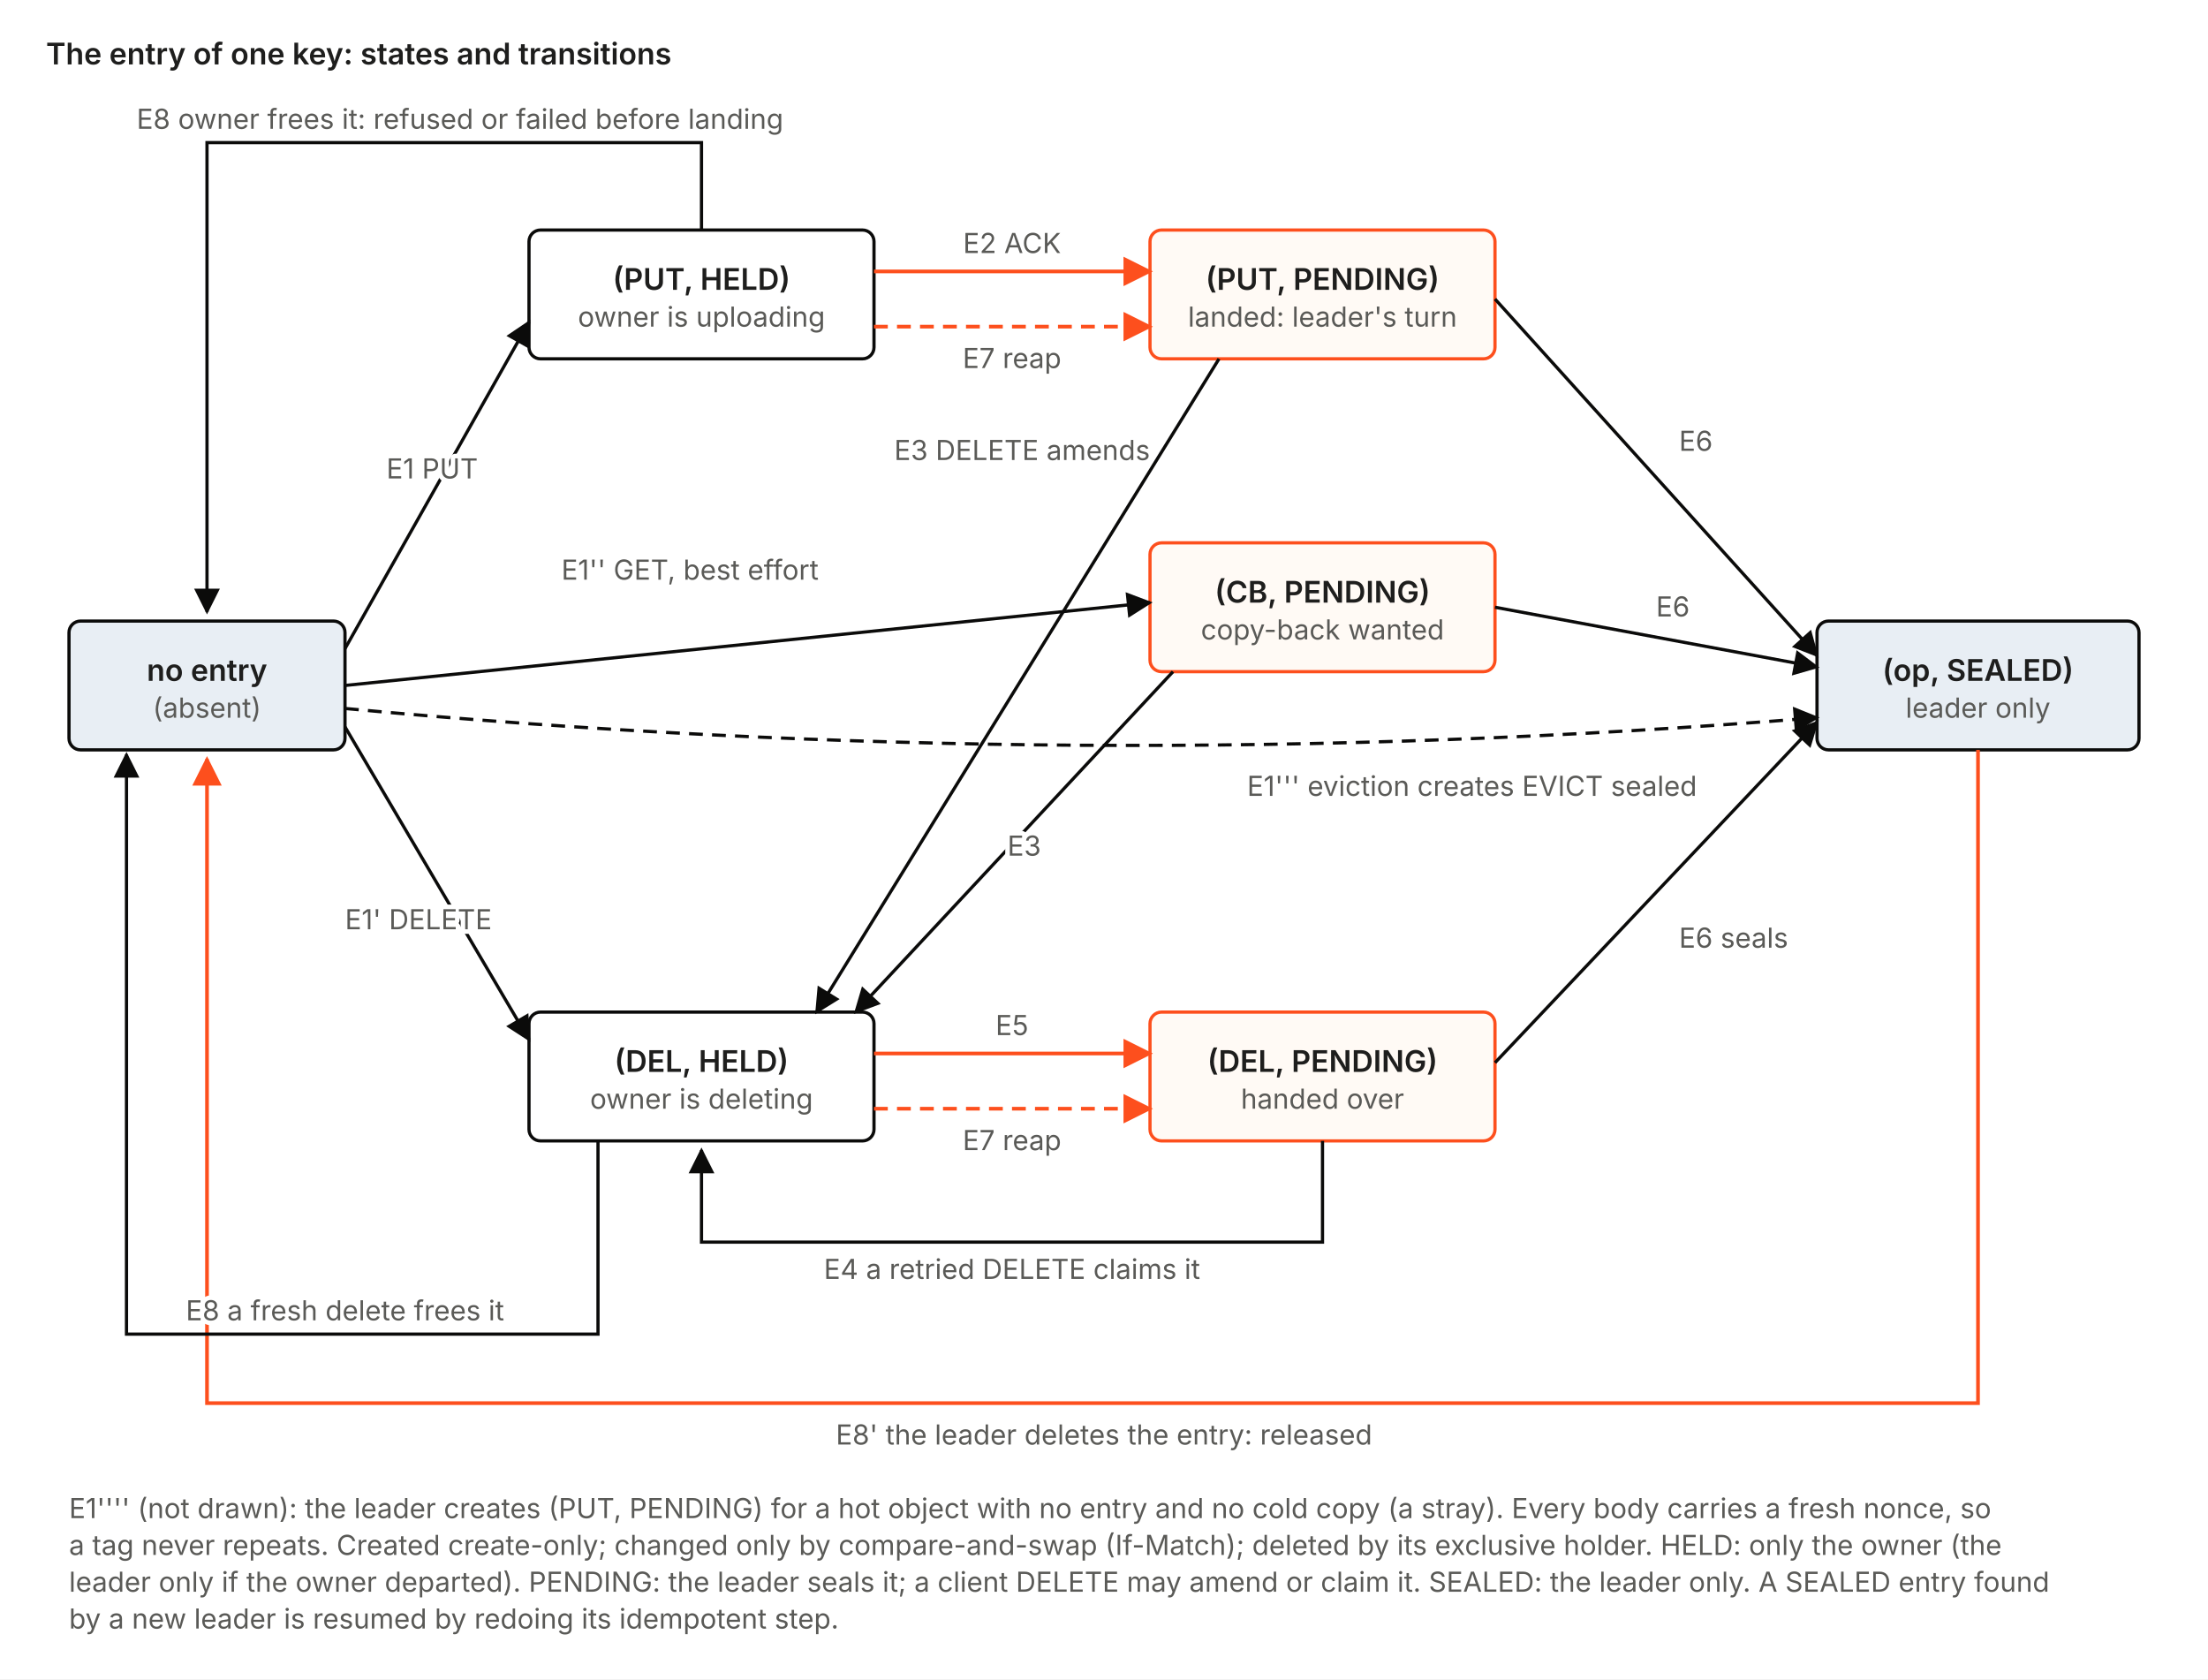
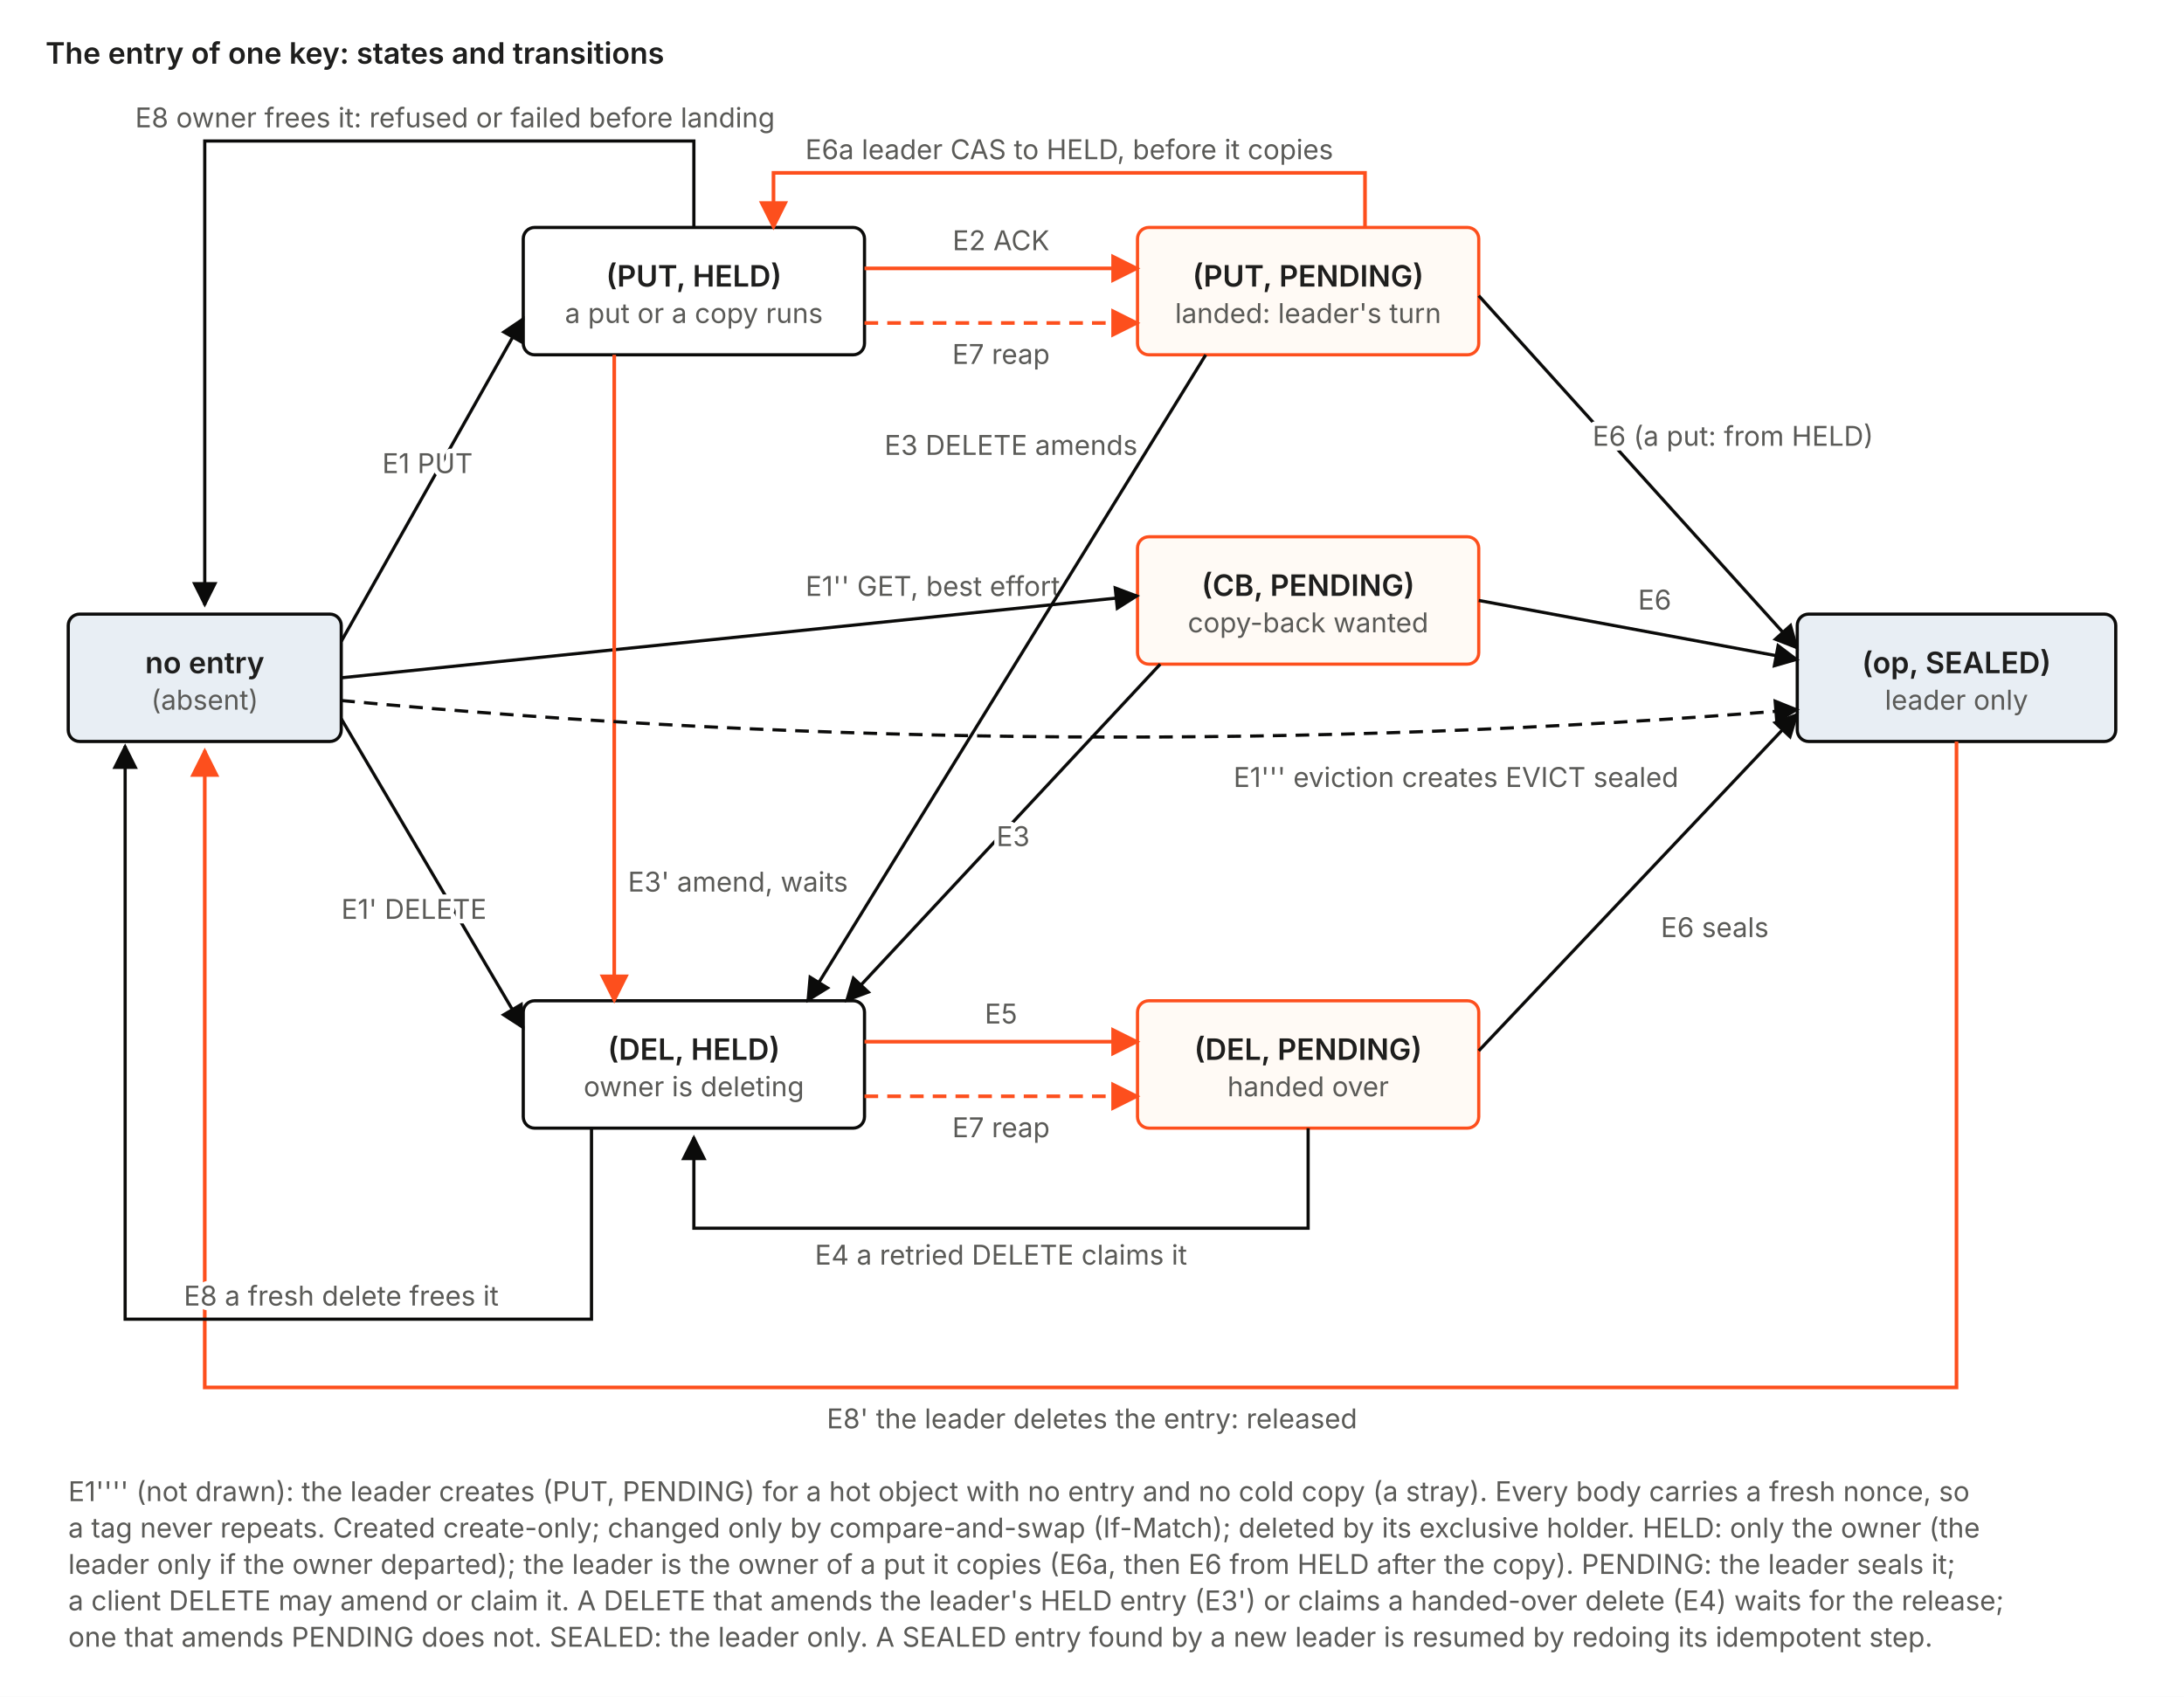
- <svg xmlns="http://www.w3.org/2000/svg" viewBox="0 0 960 730" width="960" height="730" role="img" aria-label="State diagram of the per-key entry. Absent goes to PUT HELD, DEL HELD, CB PENDING, PUT PENDING or EVICT SEALED. HELD goes to PENDING when its owner acknowledges or hands over, or when the leader reaps a departed owner. A DELETE amends PENDING put and copy-back entries into DEL HELD. The leader seals PENDING entries and deletes SEALED ones.">
+ <svg xmlns="http://www.w3.org/2000/svg" viewBox="0 0 960 746" width="960" height="746" role="img" aria-label="State diagram of the per-key entry. Absent goes to PUT HELD, DEL HELD, CB PENDING, PUT PENDING or EVICT SEALED. HELD goes to PENDING when its owner acknowledges or hands over, or when the leader reaps a departed owner. A DELETE amends PENDING put and copy-back entries, and a put entry the leader holds for a copy, into DEL HELD, and waits for the release in the second case. The leader seals PENDING entries and deletes SEALED ones.">
  <defs>
    <marker id="entry-state-machine-ak" viewBox="0 0 10 10" refX="9" refY="5" markerWidth="8" markerHeight="8" orient="auto">
      <path d="M0,0 L10,5 L0,10 z" fill="#0B0B0A" />
    </marker>
    <marker id="entry-state-machine-ao" viewBox="0 0 10 10" refX="9" refY="5" markerWidth="8" markerHeight="8" orient="auto">
      <path d="M0,0 L10,5 L0,10 z" fill="#FD4F1D" />
    </marker>
  </defs>
  <style>
.box{fill:#FFFFFF;stroke:#0B0B0A;stroke-width:1.4}
.box-b{fill:#E8EEF4;stroke:#0B0B0A;stroke-width:1.4}
.box-o{fill:#FFFAF5;stroke:#FD4F1D;stroke-width:1.4}
.box-t{fill:none;stroke:#FD4F1D;stroke-width:2}
.box-p{fill:none;stroke:#5A5A57;stroke-width:1.4;stroke-dasharray:6 4}
.ln{stroke:#0B0B0A;fill:none;stroke-width:1.4}
.ln-d{stroke:#0B0B0A;fill:none;stroke-width:1.4;stroke-dasharray:6 4}
.ln-o{stroke:#FD4F1D;fill:none;stroke-width:1.6}
.ln-od{stroke:#FD4F1D;fill:none;stroke-width:1.6;stroke-dasharray:6 4}
text{fill:#1E1E1D;font-family:system-ui,-apple-system,'Segoe UI',sans-serif;font-size:13px}
.b{font-weight:600}
.t-m{fill:#5A5A57;font-size:12px}
.t-n{fill:#5A5A57;font-size:13px}
.lbl{paint-order:stroke;stroke:#FFFFFF;stroke-width:4px;stroke-linejoin:round}
</style>
-   <rect x="0" y="0" width="960" height="730" fill="#FFFFFF" />
+   <rect x="0" y="0" width="960" height="746" fill="#FFFFFF" />
  <text x="20" y="28" class="b" font-size="16">The entry of one key: states and transitions</text>
  <rect x="30" y="270" width="120" height="56" rx="5" class="box-b" />
  <text x="90.0" y="296.0" class="b" text-anchor="middle">no entry</text>
  <text x="90.0" y="312.0" class="t-m" text-anchor="middle">(absent)</text>
  <rect x="230" y="100" width="150" height="56" rx="5" class="box" />
  <text x="305.0" y="126.0" class="b" text-anchor="middle">(PUT, HELD)</text>
-   <text x="305.0" y="142.0" class="t-m" text-anchor="middle">owner is uploading</text>
+   <text x="305.0" y="142.0" class="t-m" text-anchor="middle">a put or a copy runs</text>
  <rect x="230" y="440" width="150" height="56" rx="5" class="box" />
  <text x="305.0" y="466.0" class="b" text-anchor="middle">(DEL, HELD)</text>
  <text x="305.0" y="482.0" class="t-m" text-anchor="middle">owner is deleting</text>
  <rect x="500" y="100" width="150" height="56" rx="5" class="box-o" />
  <text x="575.0" y="126.0" class="b" text-anchor="middle">(PUT, PENDING)</text>
  <text x="575.0" y="142.0" class="t-m" text-anchor="middle">landed: leader's turn</text>
  <rect x="500" y="236" width="150" height="56" rx="5" class="box-o" />
  <text x="575.0" y="262.0" class="b" text-anchor="middle">(CB, PENDING)</text>
  <text x="575.0" y="278.0" class="t-m" text-anchor="middle">copy-back wanted</text>
  <rect x="500" y="440" width="150" height="56" rx="5" class="box-o" />
  <text x="575.0" y="466.0" class="b" text-anchor="middle">(DEL, PENDING)</text>
  <text x="575.0" y="482.0" class="t-m" text-anchor="middle">handed over</text>
  <rect x="790" y="270" width="140" height="56" rx="5" class="box-b" />
  <text x="860.0" y="296.0" class="b" text-anchor="middle">(op, SEALED)</text>
  <text x="860.0" y="312.0" class="t-m" text-anchor="middle">leader only</text>
  <line x1="150" y1="282" x2="230" y2="140" class="ln" marker-end="url(#entry-state-machine-ak)" />
  <text x="168" y="208" class="t-m lbl">E1 PUT</text>
  <line x1="150" y1="316" x2="230" y2="452" class="ln" marker-end="url(#entry-state-machine-ak)" />
  <text x="150" y="404" class="t-m lbl">E1' DELETE</text>
  <line x1="150" y1="298" x2="500" y2="262" class="ln" marker-end="url(#entry-state-machine-ak)" />
-   <text x="300" y="252" class="t-m lbl" text-anchor="middle">E1'' GET, best effort</text>
+   <text x="410" y="262" class="t-m lbl" text-anchor="middle">E1'' GET, best effort</text>
  <line x1="380" y1="118" x2="500" y2="118" class="ln-o" marker-end="url(#entry-state-machine-ao)" />
  <text x="440" y="110" class="t-m lbl" text-anchor="middle">E2 ACK</text>
  <line x1="380" y1="142" x2="500" y2="142" class="ln-od" marker-end="url(#entry-state-machine-ao)" />
  <text x="440" y="160" class="t-m lbl" text-anchor="middle">E7 reap</text>
  <line x1="380" y1="458" x2="500" y2="458" class="ln-o" marker-end="url(#entry-state-machine-ao)" />
  <text x="440" y="450" class="t-m lbl" text-anchor="middle">E5</text>
  <line x1="380" y1="482" x2="500" y2="482" class="ln-od" marker-end="url(#entry-state-machine-ao)" />
  <text x="440" y="500" class="t-m lbl" text-anchor="middle">E7 reap</text>
  <line x1="530" y1="156" x2="355" y2="440" class="ln" marker-end="url(#entry-state-machine-ak)" />
  <text x="500" y="200" class="t-m lbl" text-anchor="end">E3 DELETE amends</text>
+   <line x1="270" y1="156" x2="270" y2="440" class="ln-o" marker-end="url(#entry-state-machine-ao)" />
+   <text x="276" y="392" class="t-m lbl">E3' amend, waits</text>
+   <path d="M600,100 L600,76 L340,76 L340,100" class="ln-o" marker-end="url(#entry-state-machine-ao)" />
+   <text x="470" y="70" class="t-m lbl" text-anchor="middle">E6a leader CAS to HELD, before it copies</text>
  <line x1="510" y1="292" x2="372" y2="440" class="ln" marker-end="url(#entry-state-machine-ak)" />
  <text x="438" y="372" class="t-m lbl">E3</text>
  <path d="M575,496 L575,540 L305,540 L305,500" class="ln" marker-end="url(#entry-state-machine-ak)" />
  <text x="440" y="556" class="t-m lbl" text-anchor="middle">E4 a retried DELETE claims it</text>
  <line x1="650" y1="130" x2="790" y2="285" class="ln" marker-end="url(#entry-state-machine-ak)" />
-   <text x="730" y="196" class="t-m lbl">E6</text>
+   <text x="700" y="196" class="t-m lbl">E6 (a put: from HELD)</text>
  <line x1="650" y1="264" x2="790" y2="290" class="ln" marker-end="url(#entry-state-machine-ak)" />
  <text x="720" y="268" class="t-m lbl">E6</text>
  <line x1="650" y1="462" x2="790" y2="314" class="ln" marker-end="url(#entry-state-machine-ak)" />
  <text x="730" y="412" class="t-m lbl">E6 seals</text>
  <path d="M150,308 Q470,338 790,312" class="ln-d" marker-end="url(#entry-state-machine-ak)" />
  <text x="640" y="346" class="t-m lbl" text-anchor="middle">E1''' eviction creates EVICT sealed</text>
  <path d="M860,326 L860,610 L90,610 L90,330" class="ln-o" marker-end="url(#entry-state-machine-ao)" />
  <text x="480" y="628" class="t-m lbl" text-anchor="middle">E8' the leader deletes the entry: released</text>
  <path d="M305,100 L305,62 L90,62 L90,266" class="ln" marker-end="url(#entry-state-machine-ak)" />
  <text x="200" y="56" class="t-m lbl" text-anchor="middle">E8 owner frees it: refused or failed before landing</text>
  <path d="M260,496 L260,580 L55,580 L55,328" class="ln" marker-end="url(#entry-state-machine-ak)" />
  <text x="150" y="574" class="t-m lbl" text-anchor="middle">E8 a fresh delete frees it</text>
  <text x="30" y="660" class="t-m">E1'''' (not drawn): the leader creates (PUT, PENDING) for a hot object with no entry and no cold copy (a stray). Every body carries a fresh nonce, so</text>
  <text x="30" y="676" class="t-m">a tag never repeats. Created create-only; changed only by compare-and-swap (If-Match); deleted by its exclusive holder. HELD: only the owner (the</text>
-   <text x="30" y="692" class="t-m">leader only if the owner departed). PENDING: the leader seals it; a client DELETE may amend or claim it. SEALED: the leader only. A SEALED entry found</text>
-   <text x="30" y="708" class="t-m">by a new leader is resumed by redoing its idempotent step.</text>
+   <text x="30" y="692" class="t-m">leader only if the owner departed); the leader is the owner of a put it copies (E6a, then E6 from HELD after the copy). PENDING: the leader seals it;</text>
+   <text x="30" y="708" class="t-m">a client DELETE may amend or claim it. A DELETE that amends the leader's HELD entry (E3') or claims a handed-over delete (E4) waits for the release;</text>
+   <text x="30" y="724" class="t-m">one that amends PENDING does not. SEALED: the leader only. A SEALED entry found by a new leader is resumed by redoing its idempotent step.</text>
</svg>
